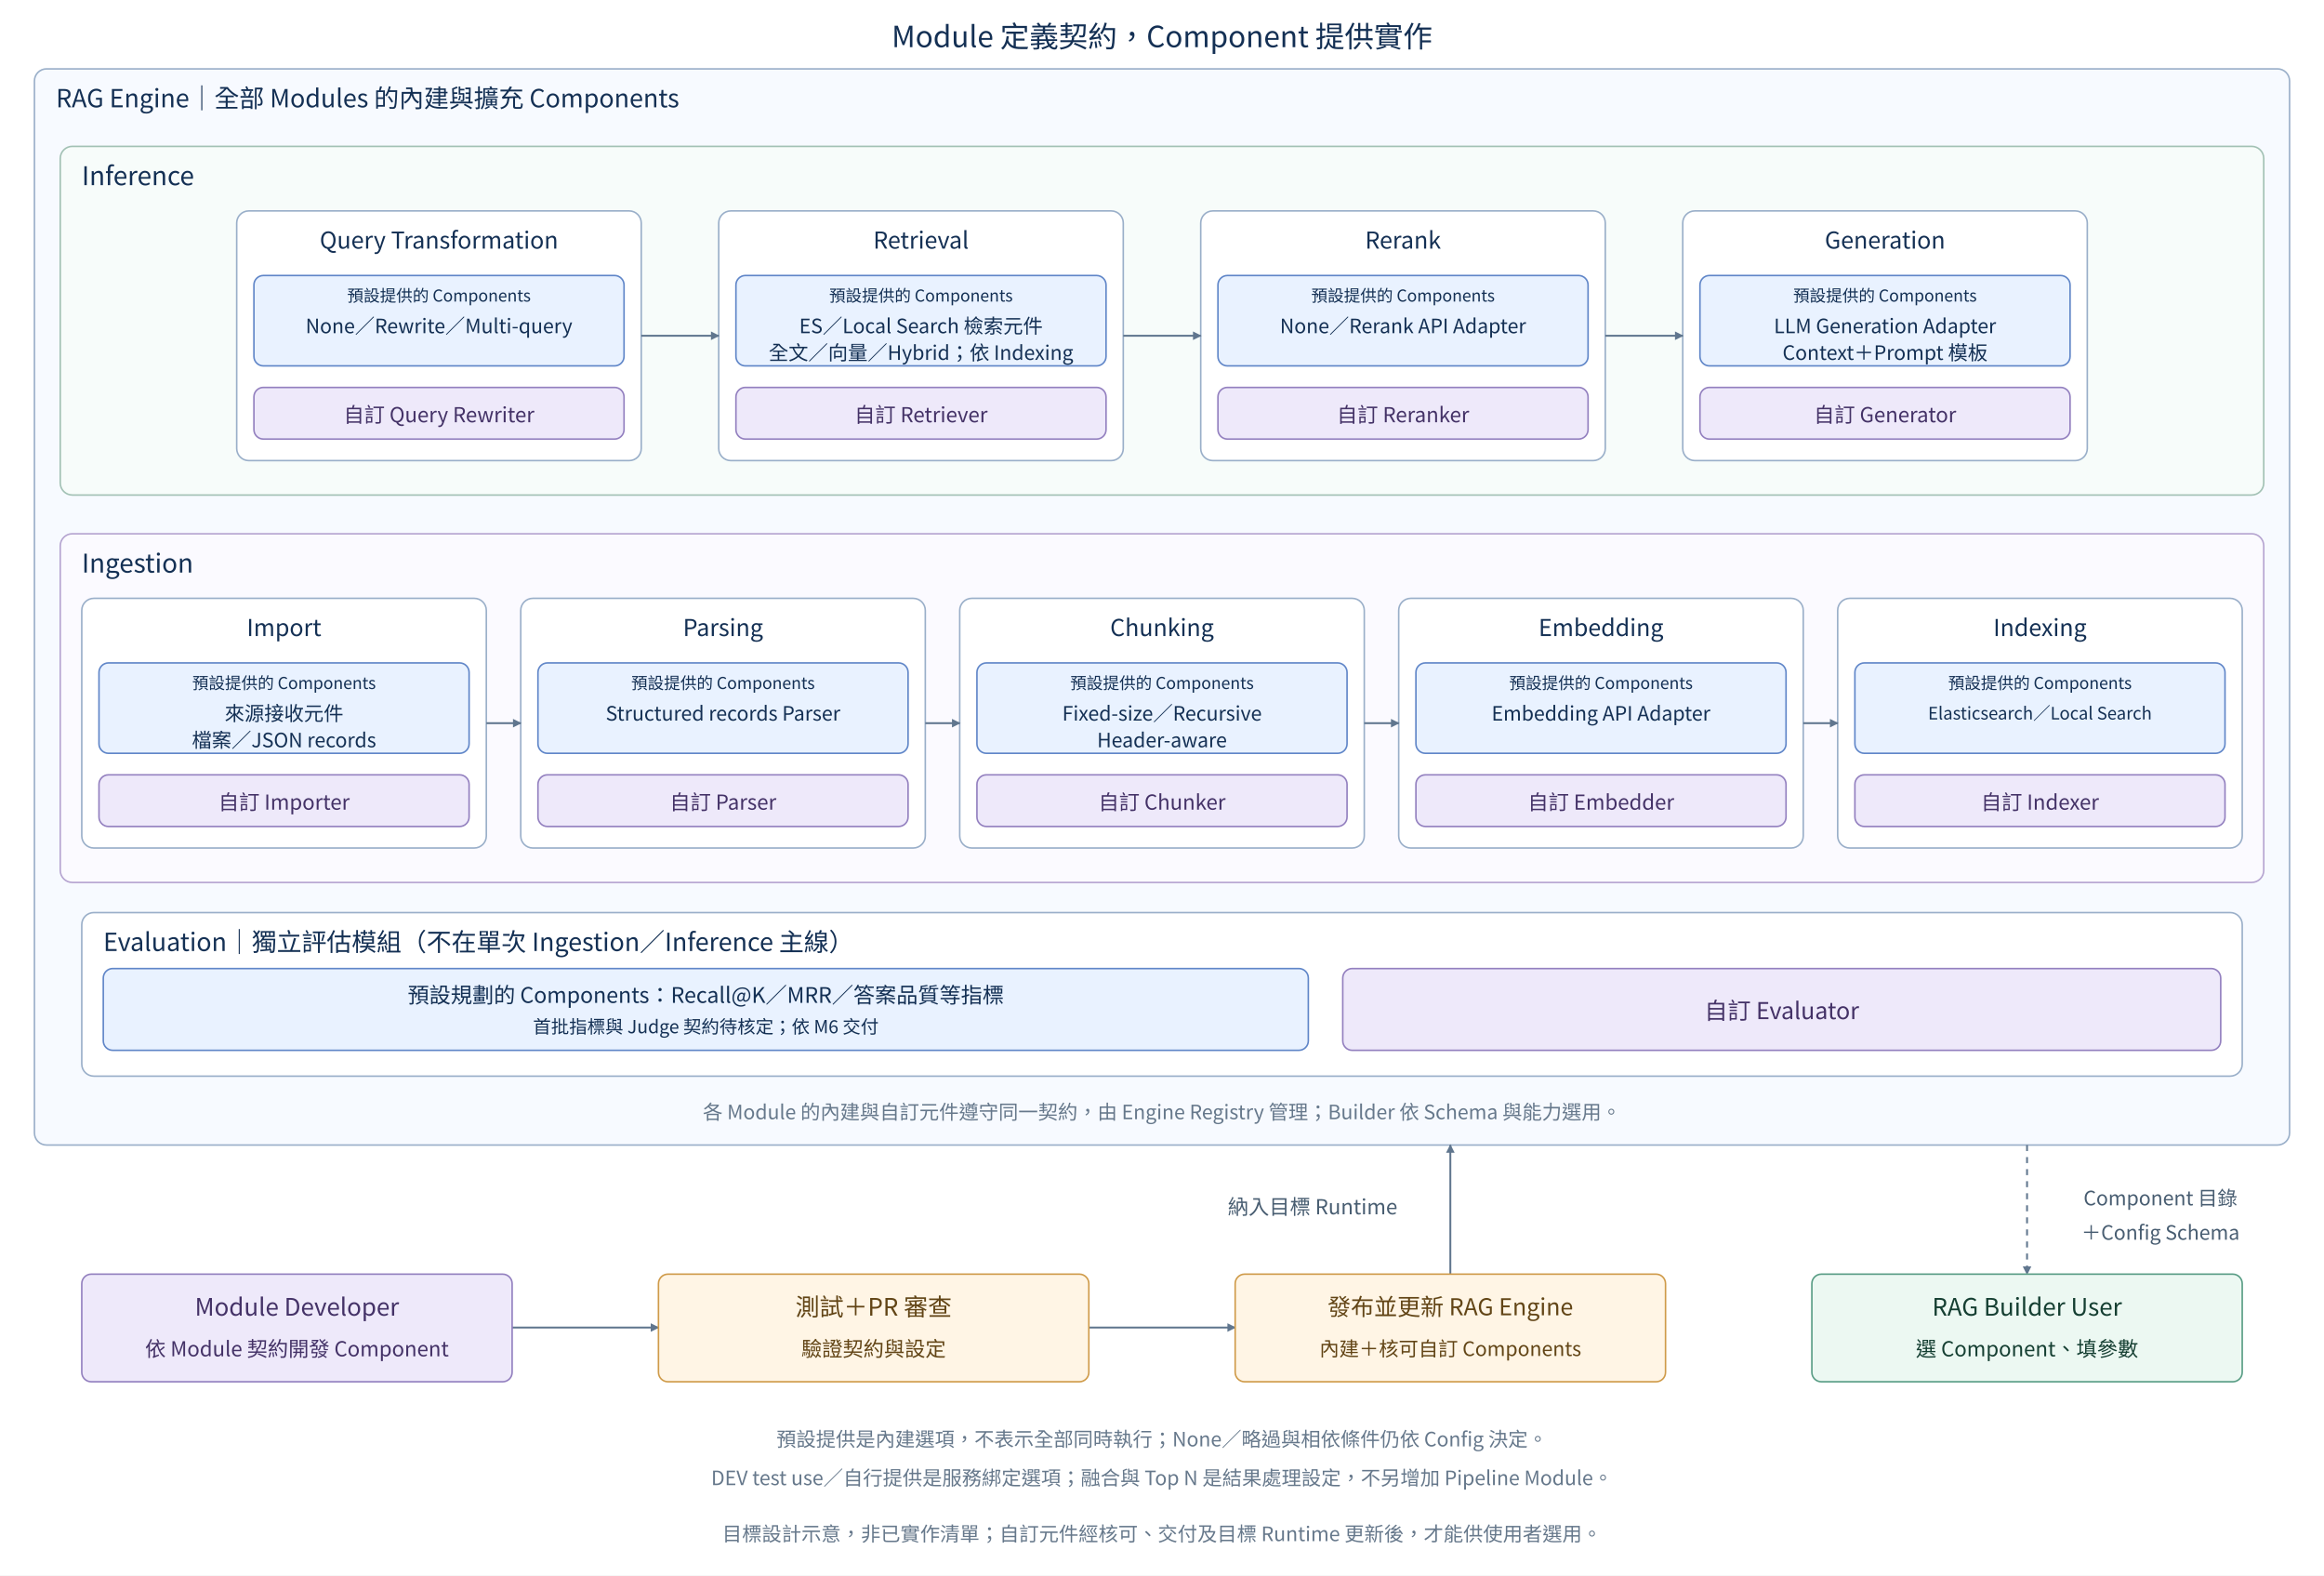
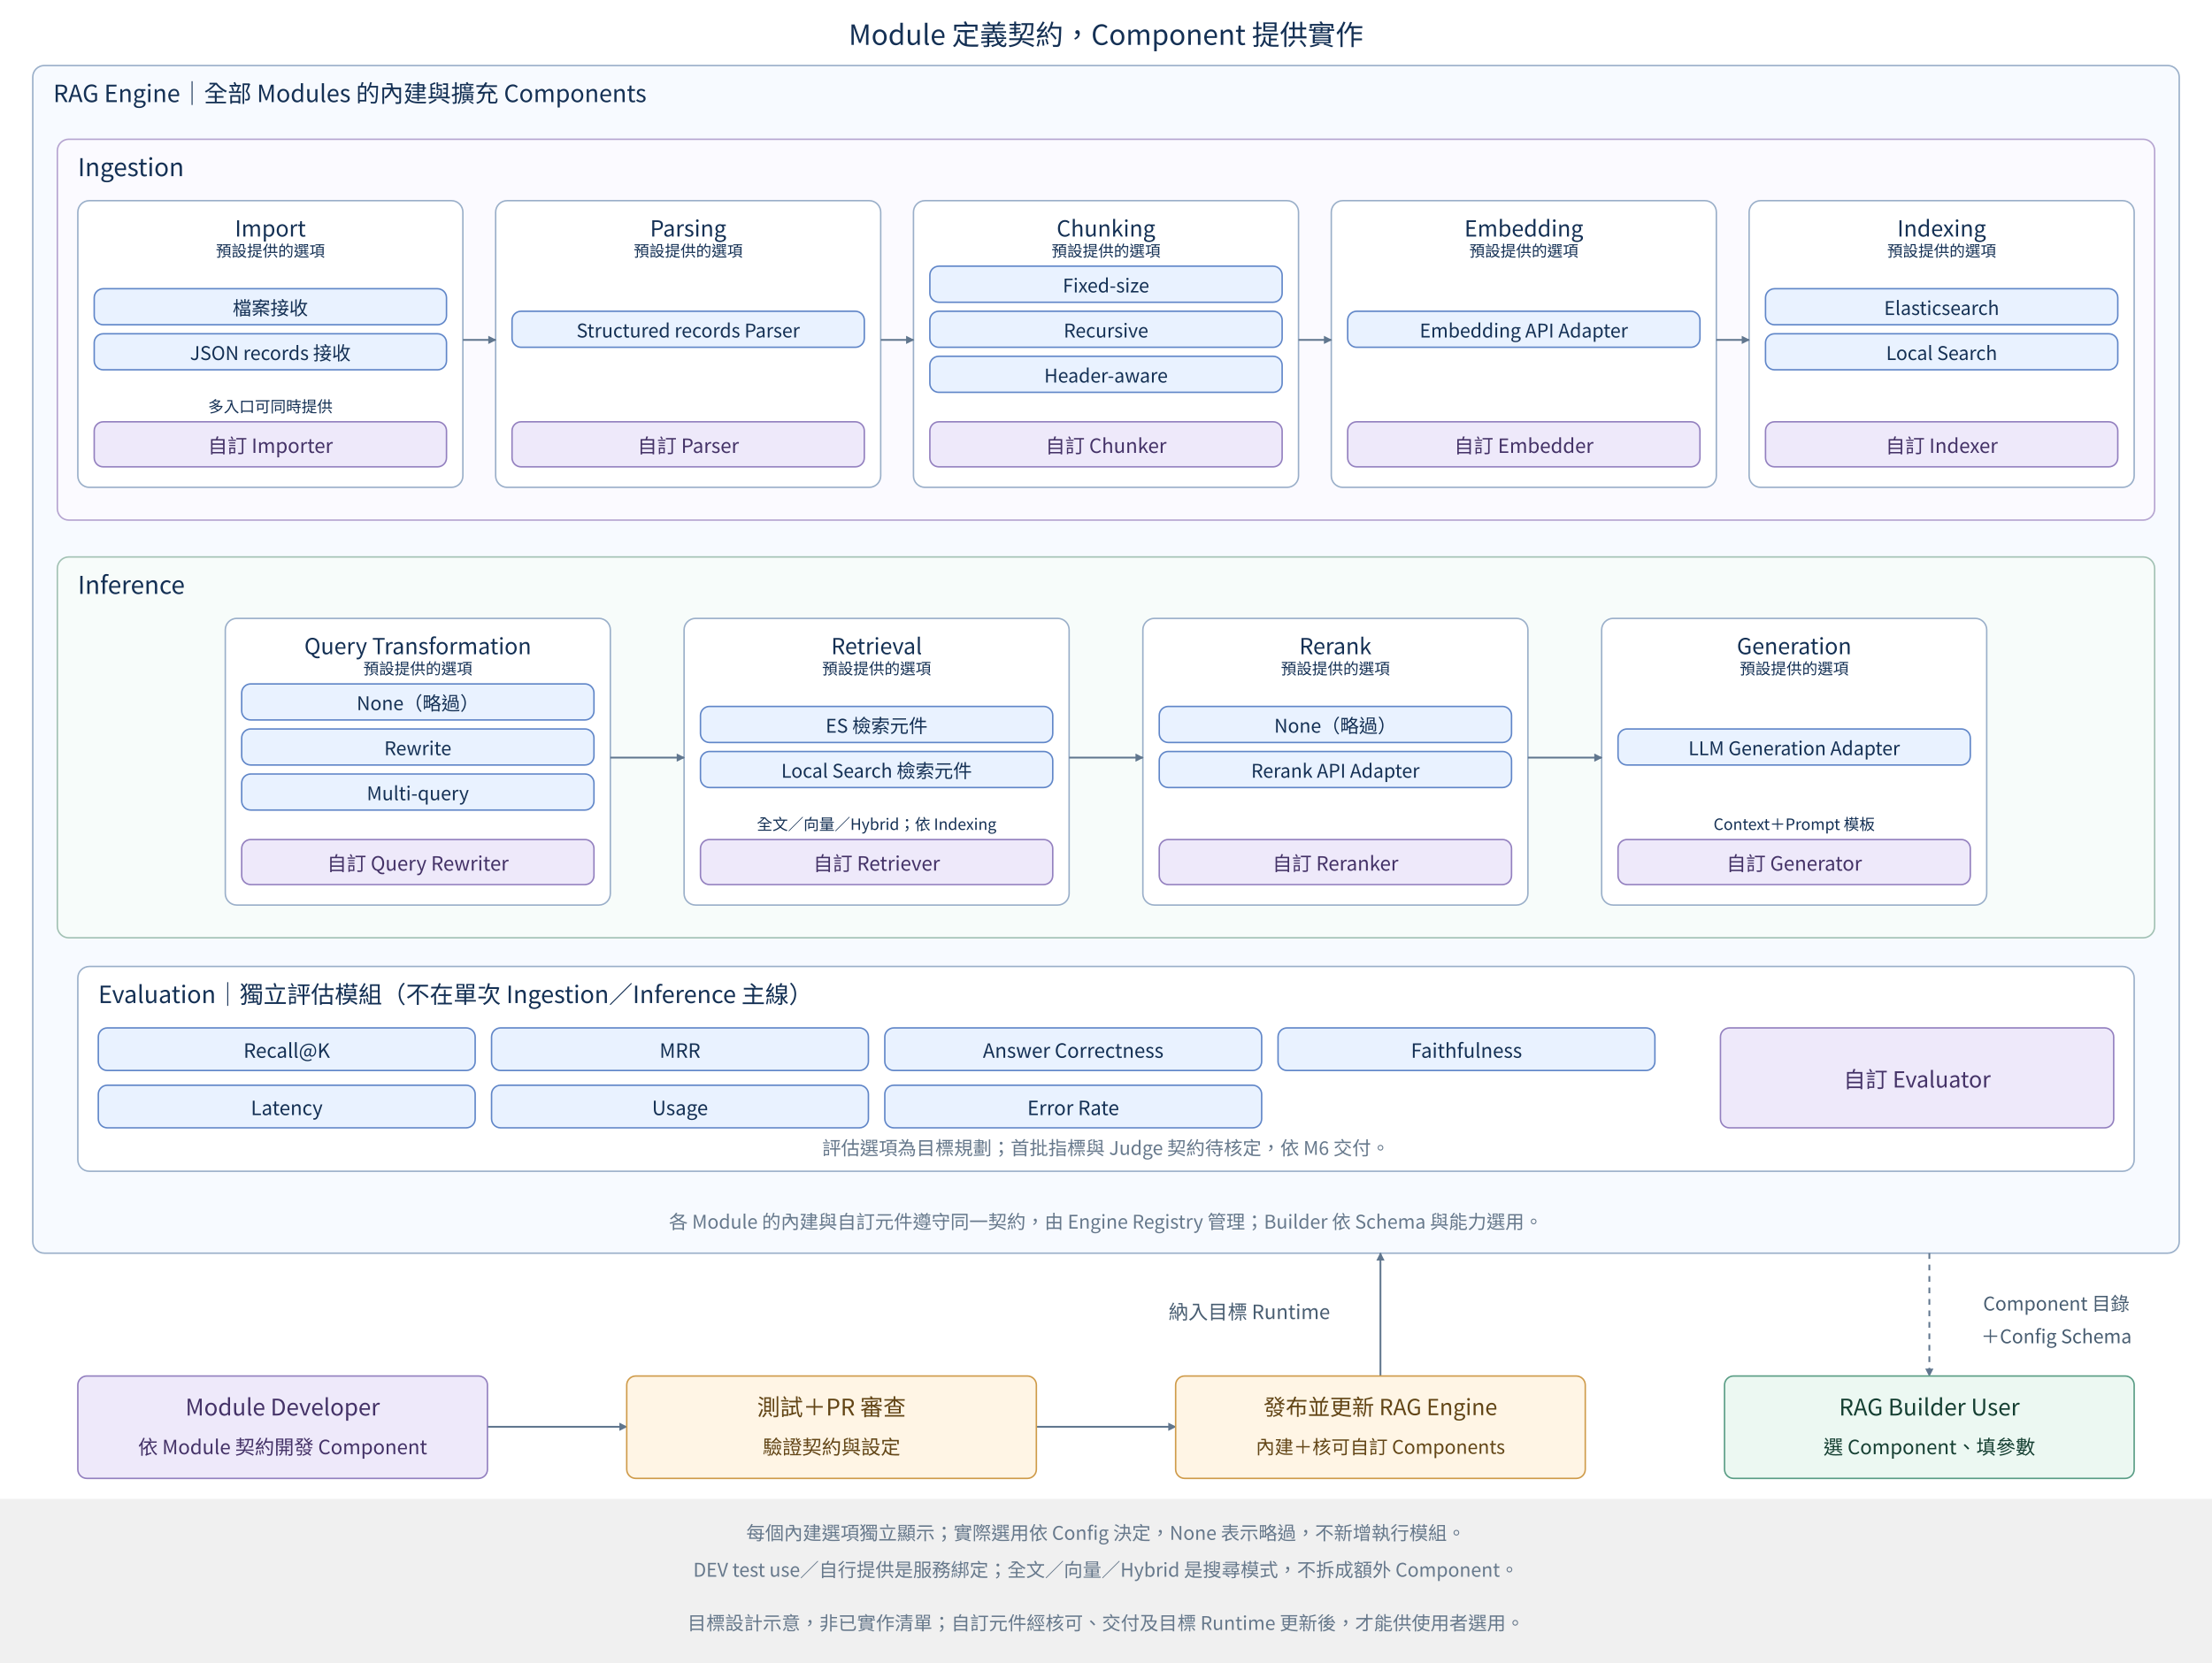
- <svg xmlns="http://www.w3.org/2000/svg" width="2700" height="1830" viewBox="0 0 2700 1830" role="img" aria-labelledby="title desc">
+ <svg xmlns="http://www.w3.org/2000/svg" width="2700" height="2030" viewBox="0 0 2700 2030" role="img" aria-labelledby="title desc">
  <defs>
    <marker id="arrow" markerWidth="10" markerHeight="10" refX="9" refY="5" orient="auto" markerUnits="userSpaceOnUse">
      <path d="M0,0 L10,5 L0,10 Z" fill="#60768e" />
    </marker>
  </defs>
  <style>
text{font-family:'Noto Sans CJK TC','Noto Sans TC',sans-serif;font-weight:400;text-anchor:middle;dominant-baseline:central;fill:#143054}
.frame-title{font-size:29;text-anchor:start;font-weight:500}.module-title{font-size:27;font-weight:500}.section-title{font-size:30;font-weight:500;text-anchor:start}
.builtin rect{fill:#e9f2ff;stroke:#6086c8}.custom rect{fill:#eee9fa;stroke:#9380bf}.custom text{fill:#443267}
.delivery rect{fill:#fff5e5;stroke:#cf9b4a}.delivery text{fill:#624516}.builder rect{fill:#ecf8f2;stroke:#599d85}.builder text{fill:#153f32}
.node rect{stroke-width:1.8}.edge{fill:none;stroke:#60768e;stroke-width:2.2;marker-end:url(#arrow)}.relation{stroke-dasharray:7 7}
.edge-label{fill:#485d71;stroke:white;stroke-width:10;paint-order:stroke fill;stroke-linejoin:round}.note{font-size:23;fill:#66788b}
</style>
  <rect width="2700" height="1830" fill="white" />
  <text x="1350" y="40" font-size="34" font-weight="500">Module 定義契約，Component 提供實作</text>
  <g id="ENGINE" class="frame" data-label="RAG Engine｜全部 Modules 的內建與擴充 Components">
-     <rect x="40" y="80" width="2620" height="1250" rx="14" fill="#f7faff" stroke="#9aafc9" stroke-width="1.8" />
+     <rect x="40" y="80" width="2620" height="1450" rx="14" fill="#f7faff" stroke="#9aafc9" stroke-width="1.8" />
    <text class="frame-title" x="65" y="112">RAG Engine｜全部 Modules 的內建與擴充 Components</text>
  </g>
+   <g id="INGESTION" class="frame" data-label="Ingestion">
+     <rect x="70" y="170" width="2560" height="465" rx="14" fill="#fbfaff" stroke="#b5a4d0" stroke-width="1.8" />
+     <text class="section-title" x="95" y="202">Ingestion</text>
+   </g>
  <g id="INFERENCE" class="frame" data-label="Inference">
-     <rect x="70" y="170" width="2560" height="405" rx="14" fill="#f7fcfa" stroke="#a2c1b4" stroke-width="1.8" />
-     <text class="section-title" x="95" y="202">Inference</text>
-   </g>
-   <g id="INGESTION" class="frame" data-label="Ingestion">
-     <rect x="70" y="620" width="2560" height="405" rx="14" fill="#fbfaff" stroke="#b5a4d0" stroke-width="1.8" />
-     <text class="section-title" x="95" y="652">Ingestion</text>
-   </g>
+     <rect x="70" y="680" width="2560" height="465" rx="14" fill="#f7fcfa" stroke="#a2c1b4" stroke-width="1.8" />
+     <text class="section-title" x="95" y="712">Inference</text>
+   </g>
+   <g id="IMPORT" class="frame" data-label="Import">
+     <rect x="95" y="245" width="470" height="350" rx="14" fill="#fff" stroke="#9aafc9" stroke-width="1.8" />
+     <text class="module-title" x="330.0" y="277">Import</text>
+   </g>
+   <text x="330" y="305" font-size="19" fill="#66788b">預設提供的選項</text>
+   <g id="IMPORT_B1" class="node builtin" data-label="檔案接收">
+     <rect x="115" y="352.5" width="430" height="44" rx="11" />
+     <text x="330.0" y="374.5" font-size="23">檔案接收</text>
+   </g>
+   <g id="IMPORT_B2" class="node builtin" data-label="JSON records 接收">
+     <rect x="115" y="407.5" width="430" height="44" rx="11" />
+     <text x="330.0" y="429.5" font-size="23">JSON records 接收</text>
+   </g>
+   <text x="330" y="495" font-size="19" fill="#66788b">多入口可同時提供</text>
+   <g id="IMPORT_CUSTOM" class="node custom" data-label="自訂 Importer">
+     <rect x="115" y="515" width="430" height="55" rx="11" />
+     <text x="330.0" y="542.5" font-size="24">自訂 Importer</text>
+   </g>
+   <g id="PARSING" class="frame" data-label="Parsing">
+     <rect x="605" y="245" width="470" height="350" rx="14" fill="#fff" stroke="#9aafc9" stroke-width="1.8" />
+     <text class="module-title" x="840.0" y="277">Parsing</text>
+   </g>
+   <text x="840" y="305" font-size="19" fill="#66788b">預設提供的選項</text>
+   <g id="PARSING_B1" class="node builtin" data-label="Structured records Parser">
+     <rect x="625" y="380.0" width="430" height="44" rx="11" />
+     <text x="840.0" y="402.0" font-size="23">Structured records Parser</text>
+   </g>
+   <g id="PARSING_CUSTOM" class="node custom" data-label="自訂 Parser">
+     <rect x="625" y="515" width="430" height="55" rx="11" />
+     <text x="840.0" y="542.5" font-size="24">自訂 Parser</text>
+   </g>
+   <g id="CHUNKING" class="frame" data-label="Chunking">
+     <rect x="1115" y="245" width="470" height="350" rx="14" fill="#fff" stroke="#9aafc9" stroke-width="1.8" />
+     <text class="module-title" x="1350.0" y="277">Chunking</text>
+   </g>
+   <text x="1350" y="305" font-size="19" fill="#66788b">預設提供的選項</text>
+   <g id="CHUNKING_B1" class="node builtin" data-label="Fixed-size">
+     <rect x="1135" y="325.0" width="430" height="44" rx="11" />
+     <text x="1350.0" y="347.0" font-size="23">Fixed-size</text>
+   </g>
+   <g id="CHUNKING_B2" class="node builtin" data-label="Recursive">
+     <rect x="1135" y="380.0" width="430" height="44" rx="11" />
+     <text x="1350.0" y="402.0" font-size="23">Recursive</text>
+   </g>
+   <g id="CHUNKING_B3" class="node builtin" data-label="Header-aware">
+     <rect x="1135" y="435.0" width="430" height="44" rx="11" />
+     <text x="1350.0" y="457.0" font-size="23">Header-aware</text>
+   </g>
+   <g id="CHUNKING_CUSTOM" class="node custom" data-label="自訂 Chunker">
+     <rect x="1135" y="515" width="430" height="55" rx="11" />
+     <text x="1350.0" y="542.5" font-size="24">自訂 Chunker</text>
+   </g>
+   <g id="EMBEDDING" class="frame" data-label="Embedding">
+     <rect x="1625" y="245" width="470" height="350" rx="14" fill="#fff" stroke="#9aafc9" stroke-width="1.8" />
+     <text class="module-title" x="1860.0" y="277">Embedding</text>
+   </g>
+   <text x="1860" y="305" font-size="19" fill="#66788b">預設提供的選項</text>
+   <g id="EMBEDDING_B1" class="node builtin" data-label="Embedding API Adapter">
+     <rect x="1645" y="380.0" width="430" height="44" rx="11" />
+     <text x="1860.0" y="402.0" font-size="23">Embedding API Adapter</text>
+   </g>
+   <g id="EMBEDDING_CUSTOM" class="node custom" data-label="自訂 Embedder">
+     <rect x="1645" y="515" width="430" height="55" rx="11" />
+     <text x="1860.0" y="542.5" font-size="24">自訂 Embedder</text>
+   </g>
+   <g id="INDEXING" class="frame" data-label="Indexing">
+     <rect x="2135" y="245" width="470" height="350" rx="14" fill="#fff" stroke="#9aafc9" stroke-width="1.8" />
+     <text class="module-title" x="2370.0" y="277">Indexing</text>
+   </g>
+   <text x="2370" y="305" font-size="19" fill="#66788b">預設提供的選項</text>
+   <g id="INDEXING_B1" class="node builtin" data-label="Elasticsearch">
+     <rect x="2155" y="352.5" width="430" height="44" rx="11" />
+     <text x="2370.0" y="374.5" font-size="23">Elasticsearch</text>
+   </g>
+   <g id="INDEXING_B2" class="node builtin" data-label="Local Search">
+     <rect x="2155" y="407.5" width="430" height="44" rx="11" />
+     <text x="2370.0" y="429.5" font-size="23">Local Search</text>
+   </g>
+   <g id="INDEXING_CUSTOM" class="node custom" data-label="自訂 Indexer">
+     <rect x="2155" y="515" width="430" height="55" rx="11" />
+     <text x="2370.0" y="542.5" font-size="24">自訂 Indexer</text>
+   </g>
+   <path id="edge-IMPORT-PARSING" data-source="IMPORT" data-target="PARSING" data-label="" class="edge" d="M565,415 L605,415" />
+   <path id="edge-PARSING-CHUNKING" data-source="PARSING" data-target="CHUNKING" data-label="" class="edge" d="M1075,415 L1115,415" />
+   <path id="edge-CHUNKING-EMBEDDING" data-source="CHUNKING" data-target="EMBEDDING" data-label="" class="edge" d="M1585,415 L1625,415" />
+   <path id="edge-EMBEDDING-INDEXING" data-source="EMBEDDING" data-target="INDEXING" data-label="" class="edge" d="M2095,415 L2135,415" />
  <g id="QUERY" class="frame" data-label="Query Transformation">
-     <rect x="275" y="245" width="470" height="290" rx="14" fill="#fff" stroke="#9aafc9" stroke-width="1.8" />
-     <text class="module-title" x="510.0" y="277">Query Transformation</text>
-   </g>
-   <g id="QUERY_BUILTIN" class="node builtin" data-label="預設提供：None／Rewrite／Multi-query">
-     <rect x="295" y="320" width="430" height="105" rx="11" />
-     <text x="510.0" y="342" font-size="19">預設提供的 Components</text>
-     <text x="510.0" y="377" font-size="23">None／Rewrite／Multi-query</text>
+     <rect x="275" y="755" width="470" height="350" rx="14" fill="#fff" stroke="#9aafc9" stroke-width="1.8" />
+     <text class="module-title" x="510.0" y="787">Query Transformation</text>
+   </g>
+   <text x="510" y="815" font-size="19" fill="#66788b">預設提供的選項</text>
+   <g id="QUERY_B1" class="node builtin" data-label="None（略過）">
+     <rect x="295" y="835.0" width="430" height="44" rx="11" />
+     <text x="510.0" y="857.0" font-size="23">None（略過）</text>
+   </g>
+   <g id="QUERY_B2" class="node builtin" data-label="Rewrite">
+     <rect x="295" y="890.0" width="430" height="44" rx="11" />
+     <text x="510.0" y="912.0" font-size="23">Rewrite</text>
+   </g>
+   <g id="QUERY_B3" class="node builtin" data-label="Multi-query">
+     <rect x="295" y="945.0" width="430" height="44" rx="11" />
+     <text x="510.0" y="967.0" font-size="23">Multi-query</text>
  </g>
  <g id="QUERY_CUSTOM" class="node custom" data-label="自訂 Query Rewriter">
-     <rect x="295" y="450" width="430" height="60" rx="11" />
-     <text x="510.0" y="480" font-size="24">自訂 Query Rewriter</text>
+     <rect x="295" y="1025" width="430" height="55" rx="11" />
+     <text x="510.0" y="1052.5" font-size="24">自訂 Query Rewriter</text>
  </g>
  <g id="RETRIEVAL" class="frame" data-label="Retrieval">
-     <rect x="835" y="245" width="470" height="290" rx="14" fill="#fff" stroke="#9aafc9" stroke-width="1.8" />
-     <text class="module-title" x="1070.0" y="277">Retrieval</text>
-   </g>
-   <g id="RETRIEVAL_BUILTIN" class="node builtin" data-label="預設提供：ES／Local Search 檢索元件；全文／向量／Hybrid；依 Indexing">
-     <rect x="855" y="320" width="430" height="105" rx="11" />
-     <text x="1070.0" y="342" font-size="19">預設提供的 Components</text>
-     <text x="1070.0" y="377" font-size="23">ES／Local Search 檢索元件</text>
-     <text x="1070.0" y="408" font-size="23">全文／向量／Hybrid；依 Indexing</text>
-   </g>
+     <rect x="835" y="755" width="470" height="350" rx="14" fill="#fff" stroke="#9aafc9" stroke-width="1.8" />
+     <text class="module-title" x="1070.0" y="787">Retrieval</text>
+   </g>
+   <text x="1070" y="815" font-size="19" fill="#66788b">預設提供的選項</text>
+   <g id="RETRIEVAL_B1" class="node builtin" data-label="ES 檢索元件">
+     <rect x="855" y="862.5" width="430" height="44" rx="11" />
+     <text x="1070.0" y="884.5" font-size="23">ES 檢索元件</text>
+   </g>
+   <g id="RETRIEVAL_B2" class="node builtin" data-label="Local Search 檢索元件">
+     <rect x="855" y="917.5" width="430" height="44" rx="11" />
+     <text x="1070.0" y="939.5" font-size="23">Local Search 檢索元件</text>
+   </g>
+   <text x="1070" y="1005" font-size="19" fill="#66788b">全文／向量／Hybrid；依 Indexing</text>
  <g id="RETRIEVAL_CUSTOM" class="node custom" data-label="自訂 Retriever">
-     <rect x="855" y="450" width="430" height="60" rx="11" />
-     <text x="1070.0" y="480" font-size="24">自訂 Retriever</text>
+     <rect x="855" y="1025" width="430" height="55" rx="11" />
+     <text x="1070.0" y="1052.5" font-size="24">自訂 Retriever</text>
  </g>
  <g id="RERANK" class="frame" data-label="Rerank">
-     <rect x="1395" y="245" width="470" height="290" rx="14" fill="#fff" stroke="#9aafc9" stroke-width="1.8" />
-     <text class="module-title" x="1630.0" y="277">Rerank</text>
-   </g>
-   <g id="RERANK_BUILTIN" class="node builtin" data-label="預設提供：None／Rerank API Adapter">
-     <rect x="1415" y="320" width="430" height="105" rx="11" />
-     <text x="1630.0" y="342" font-size="19">預設提供的 Components</text>
-     <text x="1630.0" y="377" font-size="23">None／Rerank API Adapter</text>
+     <rect x="1395" y="755" width="470" height="350" rx="14" fill="#fff" stroke="#9aafc9" stroke-width="1.8" />
+     <text class="module-title" x="1630.0" y="787">Rerank</text>
+   </g>
+   <text x="1630" y="815" font-size="19" fill="#66788b">預設提供的選項</text>
+   <g id="RERANK_B1" class="node builtin" data-label="None（略過）">
+     <rect x="1415" y="862.5" width="430" height="44" rx="11" />
+     <text x="1630.0" y="884.5" font-size="23">None（略過）</text>
+   </g>
+   <g id="RERANK_B2" class="node builtin" data-label="Rerank API Adapter">
+     <rect x="1415" y="917.5" width="430" height="44" rx="11" />
+     <text x="1630.0" y="939.5" font-size="23">Rerank API Adapter</text>
  </g>
  <g id="RERANK_CUSTOM" class="node custom" data-label="自訂 Reranker">
-     <rect x="1415" y="450" width="430" height="60" rx="11" />
-     <text x="1630.0" y="480" font-size="24">自訂 Reranker</text>
+     <rect x="1415" y="1025" width="430" height="55" rx="11" />
+     <text x="1630.0" y="1052.5" font-size="24">自訂 Reranker</text>
  </g>
  <g id="GENERATION" class="frame" data-label="Generation">
-     <rect x="1955" y="245" width="470" height="290" rx="14" fill="#fff" stroke="#9aafc9" stroke-width="1.8" />
-     <text class="module-title" x="2190.0" y="277">Generation</text>
-   </g>
-   <g id="GENERATION_BUILTIN" class="node builtin" data-label="預設提供：LLM Generation Adapter；Context＋Prompt 模板">
-     <rect x="1975" y="320" width="430" height="105" rx="11" />
-     <text x="2190.0" y="342" font-size="19">預設提供的 Components</text>
-     <text x="2190.0" y="377" font-size="23">LLM Generation Adapter</text>
-     <text x="2190.0" y="408" font-size="23">Context＋Prompt 模板</text>
-   </g>
+     <rect x="1955" y="755" width="470" height="350" rx="14" fill="#fff" stroke="#9aafc9" stroke-width="1.8" />
+     <text class="module-title" x="2190.0" y="787">Generation</text>
+   </g>
+   <text x="2190" y="815" font-size="19" fill="#66788b">預設提供的選項</text>
+   <g id="GENERATION_B1" class="node builtin" data-label="LLM Generation Adapter">
+     <rect x="1975" y="890.0" width="430" height="44" rx="11" />
+     <text x="2190.0" y="912.0" font-size="23">LLM Generation Adapter</text>
+   </g>
+   <text x="2190" y="1005" font-size="19" fill="#66788b">Context＋Prompt 模板</text>
  <g id="GENERATION_CUSTOM" class="node custom" data-label="自訂 Generator">
-     <rect x="1975" y="450" width="430" height="60" rx="11" />
-     <text x="2190.0" y="480" font-size="24">自訂 Generator</text>
-   </g>
-   <path id="edge-QUERY-RETRIEVAL" data-source="QUERY" data-target="RETRIEVAL" data-label="" class="edge" d="M745,390 L835,390" />
-   <path id="edge-RETRIEVAL-RERANK" data-source="RETRIEVAL" data-target="RERANK" data-label="" class="edge" d="M1305,390 L1395,390" />
-   <path id="edge-RERANK-GENERATION" data-source="RERANK" data-target="GENERATION" data-label="" class="edge" d="M1865,390 L1955,390" />
-   <g id="IMPORT" class="frame" data-label="Import">
-     <rect x="95" y="695" width="470" height="290" rx="14" fill="#fff" stroke="#9aafc9" stroke-width="1.8" />
-     <text class="module-title" x="330.0" y="727">Import</text>
-   </g>
-   <g id="IMPORT_BUILTIN" class="node builtin" data-label="預設提供：來源接收元件；檔案／JSON records">
-     <rect x="115" y="770" width="430" height="105" rx="11" />
-     <text x="330.0" y="792" font-size="19">預設提供的 Components</text>
-     <text x="330.0" y="827" font-size="23">來源接收元件</text>
-     <text x="330.0" y="858" font-size="23">檔案／JSON records</text>
-   </g>
-   <g id="IMPORT_CUSTOM" class="node custom" data-label="自訂 Importer">
-     <rect x="115" y="900" width="430" height="60" rx="11" />
-     <text x="330.0" y="930" font-size="24">自訂 Importer</text>
-   </g>
-   <g id="PARSING" class="frame" data-label="Parsing">
-     <rect x="605" y="695" width="470" height="290" rx="14" fill="#fff" stroke="#9aafc9" stroke-width="1.8" />
-     <text class="module-title" x="840.0" y="727">Parsing</text>
-   </g>
-   <g id="PARSING_BUILTIN" class="node builtin" data-label="預設提供：Structured records Parser">
-     <rect x="625" y="770" width="430" height="105" rx="11" />
-     <text x="840.0" y="792" font-size="19">預設提供的 Components</text>
-     <text x="840.0" y="827" font-size="23">Structured records Parser</text>
-   </g>
-   <g id="PARSING_CUSTOM" class="node custom" data-label="自訂 Parser">
-     <rect x="625" y="900" width="430" height="60" rx="11" />
-     <text x="840.0" y="930" font-size="24">自訂 Parser</text>
-   </g>
-   <g id="CHUNKING" class="frame" data-label="Chunking">
-     <rect x="1115" y="695" width="470" height="290" rx="14" fill="#fff" stroke="#9aafc9" stroke-width="1.8" />
-     <text class="module-title" x="1350.0" y="727">Chunking</text>
-   </g>
-   <g id="CHUNKING_BUILTIN" class="node builtin" data-label="預設提供：Fixed-size／Recursive；Header-aware">
-     <rect x="1135" y="770" width="430" height="105" rx="11" />
-     <text x="1350.0" y="792" font-size="19">預設提供的 Components</text>
-     <text x="1350.0" y="827" font-size="23">Fixed-size／Recursive</text>
-     <text x="1350.0" y="858" font-size="23">Header-aware</text>
-   </g>
-   <g id="CHUNKING_CUSTOM" class="node custom" data-label="自訂 Chunker">
-     <rect x="1135" y="900" width="430" height="60" rx="11" />
-     <text x="1350.0" y="930" font-size="24">自訂 Chunker</text>
-   </g>
-   <g id="EMBEDDING" class="frame" data-label="Embedding">
-     <rect x="1625" y="695" width="470" height="290" rx="14" fill="#fff" stroke="#9aafc9" stroke-width="1.8" />
-     <text class="module-title" x="1860.0" y="727">Embedding</text>
-   </g>
-   <g id="EMBEDDING_BUILTIN" class="node builtin" data-label="預設提供：Embedding API Adapter">
-     <rect x="1645" y="770" width="430" height="105" rx="11" />
-     <text x="1860.0" y="792" font-size="19">預設提供的 Components</text>
-     <text x="1860.0" y="827" font-size="23">Embedding API Adapter</text>
-   </g>
-   <g id="EMBEDDING_CUSTOM" class="node custom" data-label="自訂 Embedder">
-     <rect x="1645" y="900" width="430" height="60" rx="11" />
-     <text x="1860.0" y="930" font-size="24">自訂 Embedder</text>
-   </g>
-   <g id="INDEXING" class="frame" data-label="Indexing">
-     <rect x="2135" y="695" width="470" height="290" rx="14" fill="#fff" stroke="#9aafc9" stroke-width="1.8" />
-     <text class="module-title" x="2370.0" y="727">Indexing</text>
-   </g>
-   <g id="INDEXING_BUILTIN" class="node builtin" data-label="預設提供：Elasticsearch／Local Search">
-     <rect x="2155" y="770" width="430" height="105" rx="11" />
-     <text x="2370.0" y="792" font-size="19">預設提供的 Components</text>
-     <text x="2370.0" y="827" font-size="20">Elasticsearch／Local Search</text>
-   </g>
-   <g id="INDEXING_CUSTOM" class="node custom" data-label="自訂 Indexer">
-     <rect x="2155" y="900" width="430" height="60" rx="11" />
-     <text x="2370.0" y="930" font-size="24">自訂 Indexer</text>
-   </g>
-   <path id="edge-IMPORT-PARSING" data-source="IMPORT" data-target="PARSING" data-label="" class="edge" d="M565,840 L605,840" />
-   <path id="edge-PARSING-CHUNKING" data-source="PARSING" data-target="CHUNKING" data-label="" class="edge" d="M1075,840 L1115,840" />
-   <path id="edge-CHUNKING-EMBEDDING" data-source="CHUNKING" data-target="EMBEDDING" data-label="" class="edge" d="M1585,840 L1625,840" />
-   <path id="edge-EMBEDDING-INDEXING" data-source="EMBEDDING" data-target="INDEXING" data-label="" class="edge" d="M2095,840 L2135,840" />
+     <rect x="1975" y="1025" width="430" height="55" rx="11" />
+     <text x="2190.0" y="1052.5" font-size="24">自訂 Generator</text>
+   </g>
+   <path id="edge-QUERY-RETRIEVAL" data-source="QUERY" data-target="RETRIEVAL" data-label="" class="edge" d="M745,925 L835,925" />
+   <path id="edge-RETRIEVAL-RERANK" data-source="RETRIEVAL" data-target="RERANK" data-label="" class="edge" d="M1305,925 L1395,925" />
+   <path id="edge-RERANK-GENERATION" data-source="RERANK" data-target="GENERATION" data-label="" class="edge" d="M1865,925 L1955,925" />
  <g id="EVALUATION" class="frame" data-label="Evaluation｜獨立評估模組（不在單次 Ingestion／Inference 主線）">
-     <rect x="95" y="1060" width="2510" height="190" rx="14" fill="#fff" stroke="#9aafc9" stroke-width="1.8" />
-     <text class="frame-title" x="120" y="1092">Evaluation｜獨立評估模組（不在單次 Ingestion／Inference 主線）</text>
-   </g>
-   <g id="EVALUATION_BUILTIN" class="node builtin" data-label="預設規劃：Recall@K／MRR／答案品質等指標">
-     <rect x="120" y="1125" width="1400" height="95" rx="11" />
-     <text x="820.0" y="1154" font-size="25">預設規劃的 Components：Recall@K／MRR／答案品質等指標</text>
-     <text x="820.0" y="1191" font-size="21">首批指標與 Judge 契約待核定；依 M6 交付</text>
+     <rect x="95" y="1180" width="2510" height="250" rx="14" fill="#fff" stroke="#9aafc9" stroke-width="1.8" />
+     <text class="frame-title" x="120" y="1212">Evaluation｜獨立評估模組（不在單次 Ingestion／Inference 主線）</text>
+   </g>
+   <g id="EVALUATION_B1" class="node builtin" data-label="Recall@K">
+     <rect x="120" y="1255" width="460" height="52" rx="11" />
+     <text x="350.0" y="1281" font-size="24">Recall@K</text>
+   </g>
+   <g id="EVALUATION_B2" class="node builtin" data-label="MRR">
+     <rect x="600" y="1255" width="460" height="52" rx="11" />
+     <text x="830.0" y="1281" font-size="24">MRR</text>
+   </g>
+   <g id="EVALUATION_B3" class="node builtin" data-label="Answer Correctness">
+     <rect x="1080" y="1255" width="460" height="52" rx="11" />
+     <text x="1310.0" y="1281" font-size="24">Answer Correctness</text>
+   </g>
+   <g id="EVALUATION_B4" class="node builtin" data-label="Faithfulness">
+     <rect x="1560" y="1255" width="460" height="52" rx="11" />
+     <text x="1790.0" y="1281" font-size="24">Faithfulness</text>
+   </g>
+   <g id="EVALUATION_B5" class="node builtin" data-label="Latency">
+     <rect x="120" y="1325" width="460" height="52" rx="11" />
+     <text x="350.0" y="1351" font-size="24">Latency</text>
+   </g>
+   <g id="EVALUATION_B6" class="node builtin" data-label="Usage">
+     <rect x="600" y="1325" width="460" height="52" rx="11" />
+     <text x="830.0" y="1351" font-size="24">Usage</text>
+   </g>
+   <g id="EVALUATION_B7" class="node builtin" data-label="Error Rate">
+     <rect x="1080" y="1325" width="460" height="52" rx="11" />
+     <text x="1310.0" y="1351" font-size="24">Error Rate</text>
  </g>
  <g id="EVALUATION_CUSTOM" class="node custom" data-label="自訂 Evaluator">
-     <rect x="1560" y="1125" width="1020" height="95" rx="11" />
-     <text x="2070.0" y="1172" font-size="27">自訂 Evaluator</text>
-   </g>
-   <text class="note" x="1350" y="1290">各 Module 的內建與自訂元件遵守同一契約，由 Engine Registry 管理；Builder 依 Schema 與能力選用。</text>
-   <path id="edge-DEV-CHECK" data-source="DEV" data-target="CHECK" data-label="" class="edge" d="M595,1542 L765,1542" />
-   <path id="edge-CHECK-UPDATE" data-source="CHECK" data-target="UPDATE" data-label="" class="edge" d="M1265,1542 L1435,1542" />
-   <path id="edge-UPDATE-ENGINE" data-source="UPDATE" data-target="ENGINE" data-label="納入目標 Runtime" class="edge" d="M1685,1480 L1685,1330" />
-   <path id="edge-ENGINE-UI" data-source="ENGINE" data-target="UI" data-label="Component 目錄＋Config Schema" class="edge relation" d="M2355,1330 L2355,1480" />
+     <rect x="2100" y="1255" width="480" height="122" rx="11" />
+     <text x="2340.0" y="1316" font-size="27">自訂 Evaluator</text>
+   </g>
+   <text class="note" x="1350" y="1400">評估選項為目標規劃；首批指標與 Judge 契約待核定，依 M6 交付。</text>
+   <text class="note" x="1350" y="1490">各 Module 的內建與自訂元件遵守同一契約，由 Engine Registry 管理；Builder 依 Schema 與能力選用。</text>
+   <path id="edge-DEV-CHECK" data-source="DEV" data-target="CHECK" data-label="" class="edge" d="M595,1742 L765,1742" />
+   <path id="edge-CHECK-UPDATE" data-source="CHECK" data-target="UPDATE" data-label="" class="edge" d="M1265,1742 L1435,1742" />
+   <path id="edge-UPDATE-ENGINE" data-source="UPDATE" data-target="ENGINE" data-label="納入目標 Runtime" class="edge" d="M1685,1680 L1685,1530" />
+   <path id="edge-ENGINE-UI" data-source="ENGINE" data-target="UI" data-label="Component 目錄＋Config Schema" class="edge relation" d="M2355,1530 L2355,1680" />
  <g id="DEV" class="node custom" data-label="Module Developer｜依契約開發 Component">
-     <rect x="95" y="1480" width="500" height="125" rx="11" />
-     <text x="345.0" y="1516" font-size="28">Module Developer</text>
-     <text x="345.0" y="1565" font-size="24">依 Module 契約開發 Component</text>
+     <rect x="95" y="1680" width="500" height="125" rx="11" />
+     <text x="345.0" y="1716" font-size="28">Module Developer</text>
+     <text x="345.0" y="1765" font-size="24">依 Module 契約開發 Component</text>
  </g>
  <g id="CHECK" class="node delivery" data-label="測試＋PR 審查｜驗證契約與設定">
-     <rect x="765" y="1480" width="500" height="125" rx="11" />
-     <text x="1015.0" y="1516" font-size="28">測試＋PR 審查</text>
-     <text x="1015.0" y="1565" font-size="24">驗證契約與設定</text>
+     <rect x="765" y="1680" width="500" height="125" rx="11" />
+     <text x="1015.0" y="1716" font-size="28">測試＋PR 審查</text>
+     <text x="1015.0" y="1765" font-size="24">驗證契約與設定</text>
  </g>
  <g id="UPDATE" class="node delivery" data-label="發布並更新 RAG Engine｜內建＋核可自訂 Components">
-     <rect x="1435" y="1480" width="500" height="125" rx="11" />
-     <text x="1685.0" y="1516" font-size="27">發布並更新 RAG Engine</text>
-     <text x="1685.0" y="1565" font-size="23">內建＋核可自訂 Components</text>
+     <rect x="1435" y="1680" width="500" height="125" rx="11" />
+     <text x="1685.0" y="1716" font-size="27">發布並更新 RAG Engine</text>
+     <text x="1685.0" y="1765" font-size="23">內建＋核可自訂 Components</text>
  </g>
  <g id="UI" class="node builder" data-label="RAG Builder User｜選 Component、填參數">
-     <rect x="2105" y="1480" width="500" height="125" rx="11" />
-     <text x="2355.0" y="1516" font-size="28">RAG Builder User</text>
-     <text x="2355.0" y="1565" font-size="24">選 Component、填參數</text>
-   </g>
-   <text class="edge-label" x="1525" y="1400" font-size="24">納入目標 Runtime</text>
-   <text class="edge-label" x="2510" y="1390" font-size="23">Component 目錄</text>
-   <text class="edge-label" x="2510" y="1430" font-size="23">＋Config Schema</text>
-   <text class="note" x="1350" y="1670">預設提供是內建選項，不表示全部同時執行；None／略過與相依條件仍依 Config 決定。</text>
-   <text class="note" x="1350" y="1715">DEV test use／自行提供是服務綁定選項；融合與 Top N 是結果處理設定，不另增加 Pipeline Module。</text>
-   <text class="note" x="1350" y="1780">目標設計示意，非已實作清單；自訂元件經核可、交付及目標 Runtime 更新後，才能供使用者選用。</text>
+     <rect x="2105" y="1680" width="500" height="125" rx="11" />
+     <text x="2355.0" y="1716" font-size="28">RAG Builder User</text>
+     <text x="2355.0" y="1765" font-size="24">選 Component、填參數</text>
+   </g>
+   <text class="edge-label" x="1525" y="1600" font-size="24">納入目標 Runtime</text>
+   <text class="edge-label" x="2510" y="1590" font-size="23">Component 目錄</text>
+   <text class="edge-label" x="2510" y="1630" font-size="23">＋Config Schema</text>
+   <text class="note" x="1350" y="1870">每個內建選項獨立顯示；實際選用依 Config 決定，None 表示略過，不新增執行模組。</text>
+   <text class="note" x="1350" y="1915">DEV test use／自行提供是服務綁定；全文／向量／Hybrid 是搜尋模式，不拆成額外 Component。</text>
+   <text class="note" x="1350" y="1980">目標設計示意，非已實作清單；自訂元件經核可、交付及目標 Runtime 更新後，才能供使用者選用。</text>
</svg>
